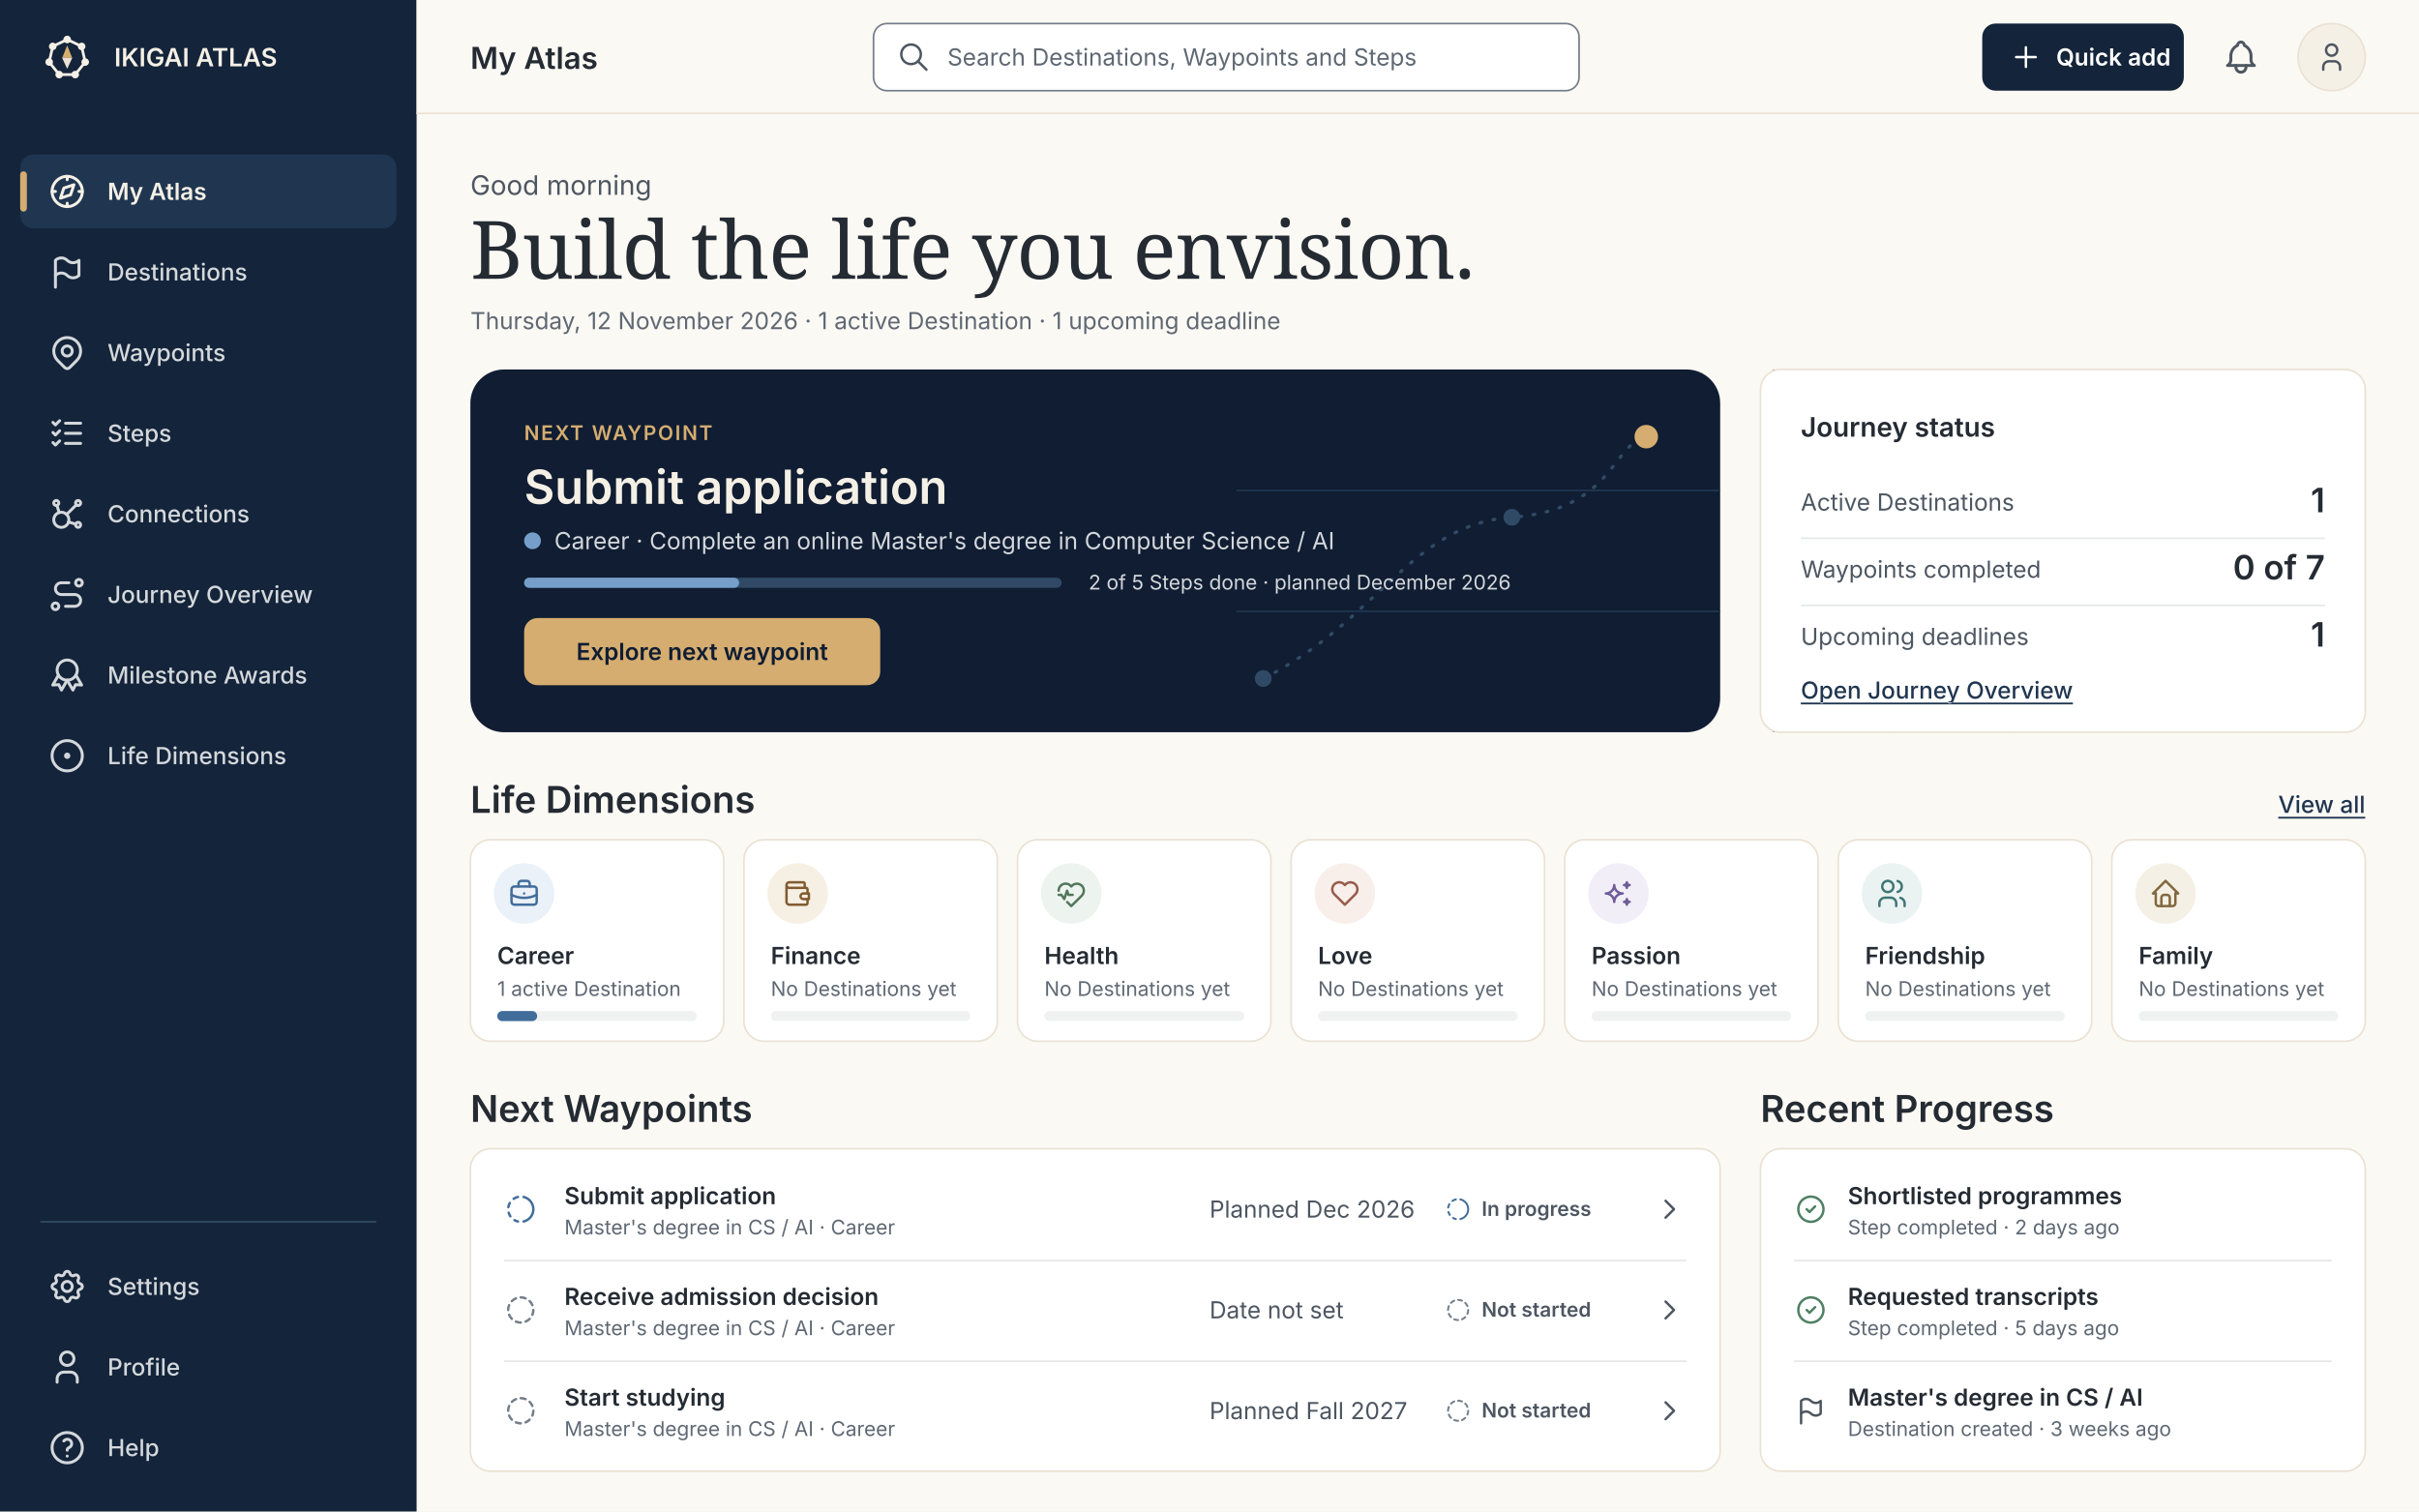
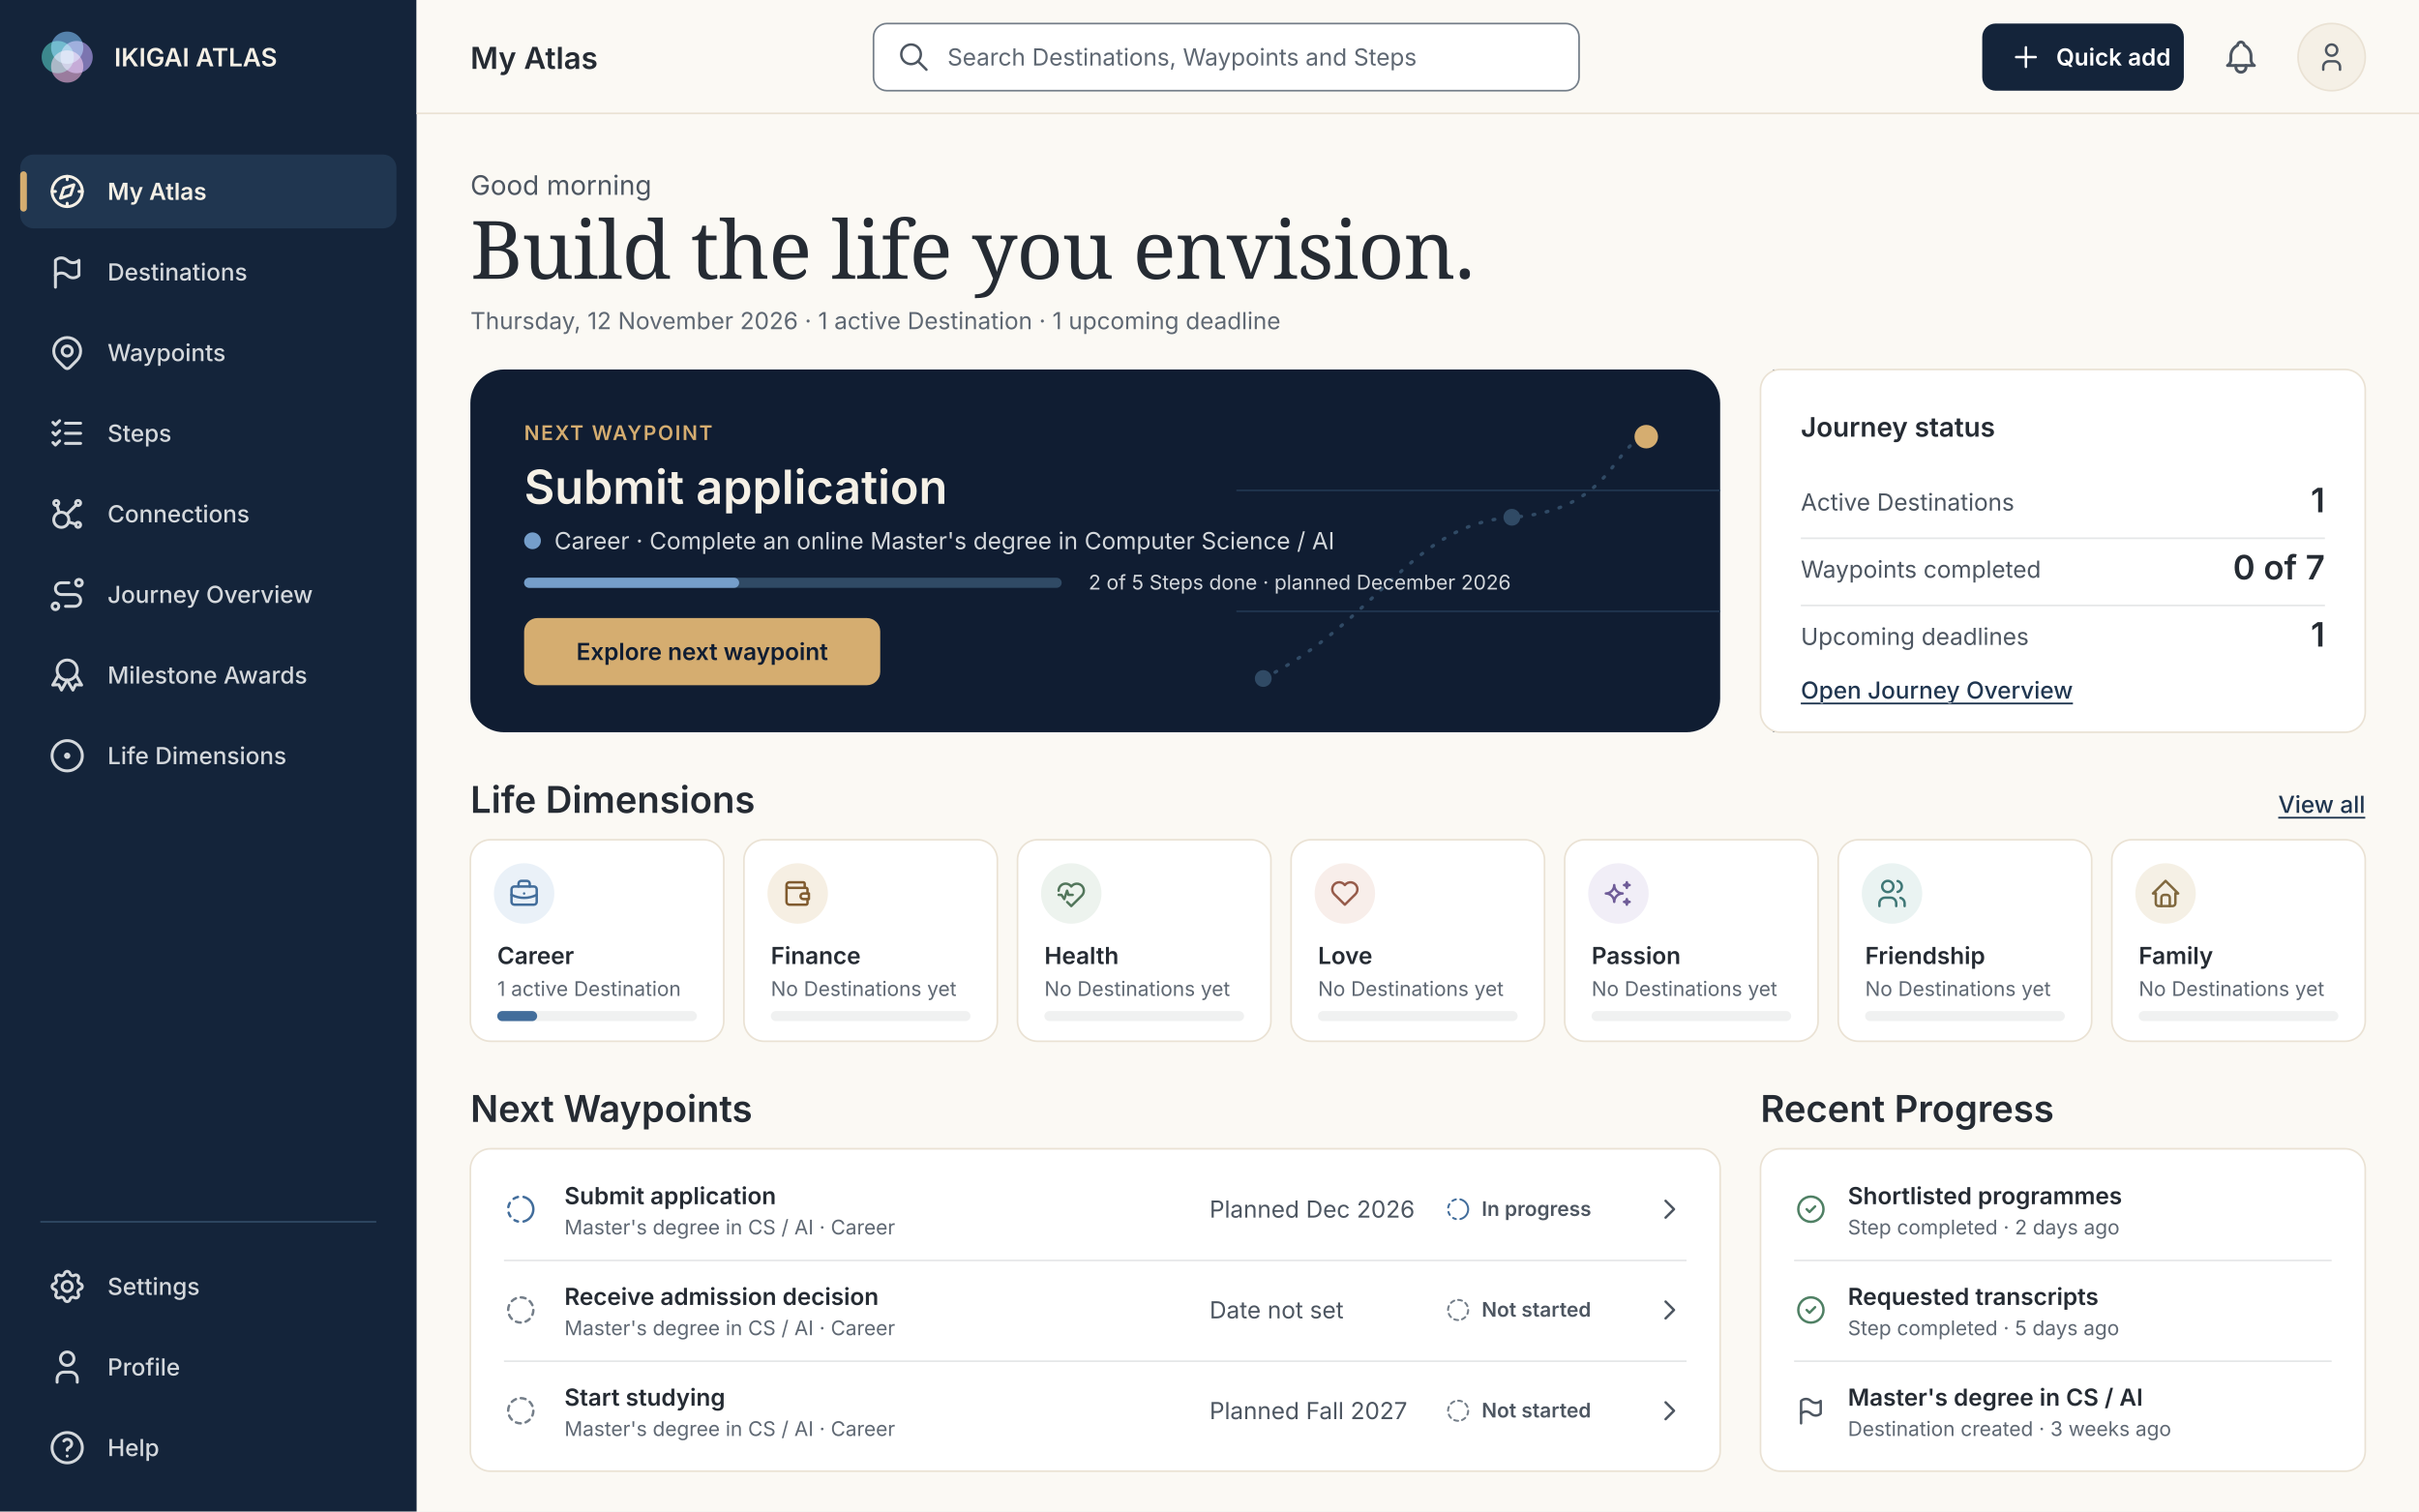
<svg xmlns="http://www.w3.org/2000/svg" viewBox="0 0 1440 900" width="1440" height="900" role="img" aria-labelledby="mock-title mock-desc" font-family="Inter, 'Inter Variable', -apple-system, BlinkMacSystemFont, 'Segoe UI', sans-serif">
  <defs>
    <symbol id="brand-on-dark" viewBox="0 0 64 64">
-       <polygon points="32,11 49.2,19.28 53.45,37.9 41.55,52.82 22.45,52.82 10.55,37.9 14.8,19.28" fill="none" stroke="#F5F0E6" stroke-width="3.25" stroke-linejoin="round" />
-       <g fill="#F5F0E6">
-         <circle cx="32" cy="11" r="4.5" />
-         <circle cx="49.2" cy="19.28" r="4.5" />
-         <circle cx="53.45" cy="37.9" r="4.5" />
-         <circle cx="41.55" cy="52.82" r="4.5" />
-         <circle cx="22.45" cy="52.82" r="4.5" />
-         <circle cx="10.55" cy="37.9" r="4.5" />
-         <circle cx="14.8" cy="19.28" r="4.5" />
-       </g>
-       <path d="M32 18 38 33H26Z" fill="#D5AD70" />
-       <path d="M26 33H38L32 46Z" fill="#EAE2D4" />
+       <circle cx="32" cy="20.8" r="19.2" fill="#5685B5" opacity="0.82" style="mix-blend-mode:screen" />
+       <circle cx="20.8" cy="32" r="19.2" fill="#348F84" opacity="0.82" style="mix-blend-mode:screen" />
+       <circle cx="43.2" cy="32" r="19.2" fill="#8A73BB" opacity="0.82" style="mix-blend-mode:screen" />
+       <circle cx="32" cy="43.2" r="19.2" fill="#B17D9E" opacity="0.82" style="mix-blend-mode:screen" />
    </symbol>
    <symbol id="i-compass" viewBox="0 0 24 24" fill="none" stroke-width="1.75" stroke-linecap="round" stroke-linejoin="round">
      <path d="M8 16l2 -6l6 -2l-2 6l-6 2" />
      <path d="M3 12a9 9 0 1 0 18 0a9 9 0 1 0 -18 0" />
      <path d="M12 3l0 2" />
      <path d="M12 19l0 2" />
      <path d="M3 12l2 0" />
      <path d="M19 12l2 0" />
    </symbol>
    <symbol id="i-flag" viewBox="0 0 24 24" fill="none" stroke-width="1.75" stroke-linecap="round" stroke-linejoin="round">
      <path d="M5 5a5 5 0 0 1 7 0a5 5 0 0 0 7 0v9a5 5 0 0 1 -7 0a5 5 0 0 0 -7 0v-9" />
      <path d="M5 21v-7" />
    </symbol>
    <symbol id="i-map-pin" viewBox="0 0 24 24" fill="none" stroke-width="1.75" stroke-linecap="round" stroke-linejoin="round">
      <path d="M9 11a3 3 0 1 0 6 0a3 3 0 0 0 -6 0" />
      <path d="M17.657 16.657l-4.243 4.243a2 2 0 0 1 -2.827 0l-4.244 -4.243a8 8 0 1 1 11.314 0" />
    </symbol>
    <symbol id="i-list-check" viewBox="0 0 24 24" fill="none" stroke-width="1.75" stroke-linecap="round" stroke-linejoin="round">
      <path d="M3.5 5.5l1.5 1.5l2.5 -2.5" />
      <path d="M3.5 11.5l1.5 1.5l2.5 -2.5" />
      <path d="M3.5 17.5l1.5 1.5l2.5 -2.5" />
      <path d="M11 6l9 0" />
      <path d="M11 12l9 0" />
      <path d="M11 18l9 0" />
    </symbol>
    <symbol id="i-affiliate" viewBox="0 0 24 24" fill="none" stroke-width="1.75" stroke-linecap="round" stroke-linejoin="round">
      <path d="M5.931 6.936l1.275 4.249m5.607 5.609l4.251 1.275" />
      <path d="M11.683 12.317l5.759 -5.759" />
      <path d="M4 5.5a1.5 1.5 0 1 0 3 0a1.5 1.5 0 1 0 -3 0" />
      <path d="M17 5.5a1.5 1.5 0 1 0 3 0a1.5 1.5 0 1 0 -3 0" />
      <path d="M17 18.5a1.5 1.5 0 1 0 3 0a1.5 1.5 0 1 0 -3 0" />
      <path d="M4 15.5a4.5 4.5 0 1 0 9 0a4.5 4.5 0 1 0 -9 0" />
    </symbol>
    <symbol id="i-route" viewBox="0 0 24 24" fill="none" stroke-width="1.75" stroke-linecap="round" stroke-linejoin="round">
      <path d="M3 19a2 2 0 1 0 4 0a2 2 0 0 0 -4 0" />
      <path d="M19 7a2 2 0 1 0 0 -4a2 2 0 0 0 0 4" />
      <path d="M11 19h5.5a3.5 3.5 0 0 0 0 -7h-8a3.5 3.5 0 0 1 0 -7h4.5" />
    </symbol>
    <symbol id="i-award" viewBox="0 0 24 24" fill="none" stroke-width="1.75" stroke-linecap="round" stroke-linejoin="round">
      <path d="M6 9a6 6 0 1 0 12 0a6 6 0 1 0 -12 0" />
      <path d="M12 15l3.4 5.89l1.598 -3.233l3.598 .232l-3.4 -5.889" />
      <path d="M6.802 12l-3.4 5.89l3.598 -.233l1.598 3.232l3.4 -5.889" />
    </symbol>
    <symbol id="i-circle-dot" viewBox="0 0 24 24" fill="none" stroke-width="1.75" stroke-linecap="round" stroke-linejoin="round">
      <path d="M11 12a1 1 0 1 0 2 0a1 1 0 1 0 -2 0" />
      <path d="M3 12a9 9 0 1 0 18 0a9 9 0 1 0 -18 0" />
    </symbol>
    <symbol id="i-settings" viewBox="0 0 24 24" fill="none" stroke-width="1.75" stroke-linecap="round" stroke-linejoin="round">
      <path d="M10.325 4.317c.426 -1.756 2.924 -1.756 3.35 0a1.724 1.724 0 0 0 2.573 1.066c1.543 -.94 3.31 .826 2.37 2.37a1.724 1.724 0 0 0 1.065 2.572c1.756 .426 1.756 2.924 0 3.35a1.724 1.724 0 0 0 -1.066 2.573c.94 1.543 -.826 3.31 -2.37 2.37a1.724 1.724 0 0 0 -2.572 1.065c-.426 1.756 -2.924 1.756 -3.35 0a1.724 1.724 0 0 0 -2.573 -1.066c-1.543 .94 -3.31 -.826 -2.37 -2.37a1.724 1.724 0 0 0 -1.065 -2.572c-1.756 -.426 -1.756 -2.924 0 -3.35a1.724 1.724 0 0 0 1.066 -2.573c-.94 -1.543 .826 -3.31 2.37 -2.37c1 .608 2.296 .07 2.572 -1.065" />
      <path d="M9 12a3 3 0 1 0 6 0a3 3 0 0 0 -6 0" />
    </symbol>
    <symbol id="i-user" viewBox="0 0 24 24" fill="none" stroke-width="1.75" stroke-linecap="round" stroke-linejoin="round">
      <path d="M8 7a4 4 0 1 0 8 0a4 4 0 0 0 -8 0" />
      <path d="M6 21v-2a4 4 0 0 1 4 -4h4a4 4 0 0 1 4 4v2" />
    </symbol>
    <symbol id="i-help" viewBox="0 0 24 24" fill="none" stroke-width="1.75" stroke-linecap="round" stroke-linejoin="round">
      <path d="M3 12a9 9 0 1 0 18 0a9 9 0 1 0 -18 0" />
      <path d="M12 17l0 .01" />
      <path d="M12 13.5a1.5 1.5 0 0 1 1 -1.5a2.6 2.6 0 1 0 -3 -4" />
    </symbol>
    <symbol id="i-search" viewBox="0 0 24 24" fill="none" stroke-width="1.75" stroke-linecap="round" stroke-linejoin="round">
      <path d="M3 10a7 7 0 1 0 14 0a7 7 0 1 0 -14 0" />
      <path d="M21 21l-6 -6" />
    </symbol>
    <symbol id="i-plus" viewBox="0 0 24 24" fill="none" stroke-width="1.75" stroke-linecap="round" stroke-linejoin="round">
      <path d="M12 5l0 14" />
      <path d="M5 12l14 0" />
    </symbol>
    <symbol id="i-bell" viewBox="0 0 24 24" fill="none" stroke-width="1.75" stroke-linecap="round" stroke-linejoin="round">
      <path d="M10 5a2 2 0 1 1 4 0a7 7 0 0 1 4 6v3a4 4 0 0 0 2 3h-16a4 4 0 0 0 2 -3v-3a7 7 0 0 1 4 -6" />
      <path d="M9 17v1a3 3 0 0 0 6 0v-1" />
    </symbol>
    <symbol id="i-progress" viewBox="0 0 24 24" fill="none" stroke-width="1.75" stroke-linecap="round" stroke-linejoin="round">
      <path d="M10 20.777a8.942 8.942 0 0 1 -2.48 -.969" />
      <path d="M14 3.223a9.003 9.003 0 0 1 0 17.554" />
      <path d="M4.579 17.093a8.961 8.961 0 0 1 -1.227 -2.592" />
      <path d="M3.124 10.5c.16 -.95 .468 -1.85 .9 -2.675l.169 -.305" />
      <path d="M6.907 4.579a8.954 8.954 0 0 1 3.093 -1.356" />
    </symbol>
    <symbol id="i-circle-dashed" viewBox="0 0 24 24" fill="none" stroke-width="1.75" stroke-linecap="round" stroke-linejoin="round">
      <path d="M8.56 3.69a9 9 0 0 0 -2.92 1.95" />
      <path d="M3.69 8.56a9 9 0 0 0 -.69 3.44" />
      <path d="M3.69 15.44a9 9 0 0 0 1.95 2.92" />
      <path d="M8.56 20.31a9 9 0 0 0 3.44 .69" />
      <path d="M15.44 20.31a9 9 0 0 0 2.92 -1.95" />
      <path d="M20.31 15.44a9 9 0 0 0 .69 -3.44" />
      <path d="M20.31 8.56a9 9 0 0 0 -1.95 -2.92" />
      <path d="M15.44 3.69a9 9 0 0 0 -3.44 -.69" />
    </symbol>
    <symbol id="i-circle-check" viewBox="0 0 24 24" fill="none" stroke-width="1.75" stroke-linecap="round" stroke-linejoin="round">
      <path d="M3 12a9 9 0 1 0 18 0a9 9 0 1 0 -18 0" />
      <path d="M9 12l2 2l4 -4" />
    </symbol>
    <symbol id="i-chevron-right" viewBox="0 0 24 24" fill="none" stroke-width="1.75" stroke-linecap="round" stroke-linejoin="round">
      <path d="M9 6l6 6l-6 6" />
    </symbol>
    <symbol id="i-briefcase" viewBox="0 0 24 24" fill="none" stroke-width="1.75" stroke-linecap="round" stroke-linejoin="round">
      <path d="M3 9a2 2 0 0 1 2 -2h14a2 2 0 0 1 2 2v9a2 2 0 0 1 -2 2h-14a2 2 0 0 1 -2 -2l0 -9" />
      <path d="M8 7v-2a2 2 0 0 1 2 -2h4a2 2 0 0 1 2 2v2" />
      <path d="M12 12l0 .01" />
      <path d="M3 13a20 20 0 0 0 18 0" />
    </symbol>
    <symbol id="i-wallet" viewBox="0 0 24 24" fill="none" stroke-width="1.75" stroke-linecap="round" stroke-linejoin="round">
      <path d="M17 8v-3a1 1 0 0 0 -1 -1h-10a2 2 0 0 0 0 4h12a1 1 0 0 1 1 1v3m0 4v3a1 1 0 0 1 -1 1h-12a2 2 0 0 1 -2 -2v-12" />
      <path d="M20 12v4h-4a2 2 0 0 1 0 -4h4" />
    </symbol>
    <symbol id="i-heartbeat" viewBox="0 0 24 24" fill="none" stroke-width="1.75" stroke-linecap="round" stroke-linejoin="round">
      <path d="M19.5 13.572l-7.5 7.428l-2.896 -2.868m-6.117 -8.104a5 5 0 0 1 9.013 -3.022a5 5 0 1 1 7.5 6.572" />
      <path d="M3 13h2l2 3l2 -6l1 3h3" />
    </symbol>
    <symbol id="i-heart" viewBox="0 0 24 24" fill="none" stroke-width="1.75" stroke-linecap="round" stroke-linejoin="round">
      <path d="M19.5 12.572l-7.5 7.428l-7.5 -7.428a5 5 0 1 1 7.5 -6.566a5 5 0 1 1 7.5 6.572" />
    </symbol>
    <symbol id="i-sparkles" viewBox="0 0 24 24" fill="none" stroke-width="1.75" stroke-linecap="round" stroke-linejoin="round">
      <path d="M16 18a2 2 0 0 1 2 2a2 2 0 0 1 2 -2a2 2 0 0 1 -2 -2a2 2 0 0 1 -2 2m0 -12a2 2 0 0 1 2 2a2 2 0 0 1 2 -2a2 2 0 0 1 -2 -2a2 2 0 0 1 -2 2m-7 12a6 6 0 0 1 6 -6a6 6 0 0 1 -6 -6a6 6 0 0 1 -6 6a6 6 0 0 1 6 6" />
    </symbol>
    <symbol id="i-users" viewBox="0 0 24 24" fill="none" stroke-width="1.75" stroke-linecap="round" stroke-linejoin="round">
      <path d="M5 7a4 4 0 1 0 8 0a4 4 0 1 0 -8 0" />
      <path d="M3 21v-2a4 4 0 0 1 4 -4h4a4 4 0 0 1 4 4v2" />
      <path d="M16 3.13a4 4 0 0 1 0 7.75" />
      <path d="M21 21v-2a4 4 0 0 0 -3 -3.85" />
    </symbol>
    <symbol id="i-home" viewBox="0 0 24 24" fill="none" stroke-width="1.75" stroke-linecap="round" stroke-linejoin="round">
      <path d="M5 12l-2 0l9 -9l9 9l-2 0" />
      <path d="M5 12v7a2 2 0 0 0 2 2h10a2 2 0 0 0 2 -2v-7" />
      <path d="M9 21v-6a2 2 0 0 1 2 -2h2a2 2 0 0 1 2 2v6" />
    </symbol>
  </defs>
  <rect x="0" y="0" width="1440" height="900" fill="#FBF9F4" />
  <g id="sidebar" data-surface="inverse">
    <rect x="0" y="0" width="248" height="900" fill="#14243A" />
    <use href="#brand-on-dark" x="24" y="18" width="32" height="32" />
    <text x="68" y="39.5" font-size="15" font-weight="600" fill="#F5F0E6" textLength="117" lengthAdjust="spacing">IKIGAI ATLAS</text>
    <rect x="12" y="92" width="224" height="44" rx="8" fill="#203650" />
    <rect x="12" y="102" width="4" height="24" rx="2" fill="#D5AD70" />
    <use href="#i-compass" x="28" y="102" width="24" height="24" stroke="#F5F0E6" />
    <text x="64" y="119" font-size="14" font-weight="600" fill="#F5F0E6">My Atlas</text>
    <use href="#i-flag" x="28" y="150" width="24" height="24" stroke="#D4D8DC" />
    <text x="64" y="167" font-size="14" font-weight="500" fill="#D4D8DC">Destinations</text>
    <use href="#i-map-pin" x="28" y="198" width="24" height="24" stroke="#D4D8DC" />
    <text x="64" y="215" font-size="14" font-weight="500" fill="#D4D8DC">Waypoints</text>
    <use href="#i-list-check" x="28" y="246" width="24" height="24" stroke="#D4D8DC" />
    <text x="64" y="263" font-size="14" font-weight="500" fill="#D4D8DC">Steps</text>
    <use href="#i-affiliate" x="28" y="294" width="24" height="24" stroke="#D4D8DC" />
    <text x="64" y="311" font-size="14" font-weight="500" fill="#D4D8DC">Connections</text>
    <use href="#i-route" x="28" y="342" width="24" height="24" stroke="#D4D8DC" />
    <text x="64" y="359" font-size="14" font-weight="500" fill="#D4D8DC">Journey Overview</text>
    <use href="#i-award" x="28" y="390" width="24" height="24" stroke="#D4D8DC" />
    <text x="64" y="407" font-size="14" font-weight="500" fill="#D4D8DC">Milestone Awards</text>
    <use href="#i-circle-dot" x="28" y="438" width="24" height="24" stroke="#D4D8DC" />
    <text x="64" y="455" font-size="14" font-weight="500" fill="#D4D8DC">Life Dimensions</text>
    <line x1="24" y1="727.5" x2="224" y2="727.5" stroke="#304A65" stroke-width="1" />
    <use href="#i-settings" x="28" y="754" width="24" height="24" stroke="#D4D8DC" />
    <text x="64" y="771" font-size="14" font-weight="500" fill="#D4D8DC">Settings</text>
    <use href="#i-user" x="28" y="802" width="24" height="24" stroke="#D4D8DC" />
    <text x="64" y="819" font-size="14" font-weight="500" fill="#D4D8DC">Profile</text>
    <use href="#i-help" x="28" y="850" width="24" height="24" stroke="#D4D8DC" />
    <text x="64" y="867" font-size="14" font-weight="500" fill="#D4D8DC">Help</text>
  </g>
  <g id="top-bar">
    <rect x="248" y="0" width="1192" height="68" fill="#FBF9F4" />
    <line x1="248" y1="67.5" x2="1440" y2="67.5" stroke="#EAE2D4" stroke-width="1" />
    <text x="280" y="41" font-size="18" font-weight="600" fill="#252B33">My Atlas</text>
    <rect x="520" y="14" width="420" height="40" rx="8" fill="#FFFFFF" stroke="#747E89" />
    <use href="#i-search" x="534" y="24" width="20" height="20" stroke="#4D5661" />
    <text x="564" y="39" font-size="14" fill="#5F6873">Search Destinations, Waypoints and Steps</text>
    <rect x="1180" y="14" width="120" height="40" rx="8" fill="#14243A" />
    <use href="#i-plus" x="1196" y="24" width="20" height="20" stroke="#FFFFFF" />
    <text x="1224" y="39" font-size="14" font-weight="600" fill="#FFFFFF">Quick add</text>
    <use href="#i-bell" x="1322" y="22" width="24" height="24" stroke="#4D5661" />
    <circle cx="1388" cy="34" r="20" fill="#F5F0E6" stroke="#EAE2D4" />
    <use href="#i-user" x="1378" y="24" width="20" height="20" stroke="#4D5661" />
  </g>
  <g id="content">
    <text x="280" y="116" font-size="16" fill="#4D5661">Good morning</text>
    <text x="280" y="166" font-family="'DM Serif Display', Georgia, serif" font-size="48" fill="#252B33" letter-spacing="-0.48">Build the life you envision.</text>
    <text x="280" y="196" font-size="14" fill="#5F6873">Thursday, 12 November 2026 · 1 active Destination · 1 upcoming deadline</text>
    <rect x="280" y="220" width="744" height="216" rx="20" fill="#101D32" />
    <line x1="1056" y1="220" x2="1056" y2="436" stroke="#203650" stroke-width="1" />
    <line x1="1128" y1="220" x2="1128" y2="436" stroke="#203650" stroke-width="1" />
    <line x1="1200" y1="220" x2="1200" y2="436" stroke="#203650" stroke-width="1" />
    <line x1="736" y1="292" x2="1024" y2="292" stroke="#203650" stroke-width="1" />
    <line x1="736" y1="364" x2="1024" y2="364" stroke="#203650" stroke-width="1" />
    <path d="M752 404 C820 370 840 312 900 308 S960 264 980 260" fill="none" stroke="#304A65" stroke-width="2" stroke-linecap="round" stroke-dasharray="1 7" />
    <circle cx="752" cy="404" r="5" fill="#304A65" />
    <circle cx="900" cy="308" r="5" fill="#304A65" />
    <circle cx="980" cy="260" r="7" fill="#D5AD70" />
    <text x="312" y="262" font-size="12" font-weight="600" fill="#D5AD70" letter-spacing="0.96">NEXT WAYPOINT</text>
    <text x="312" y="300" font-size="28" font-weight="600" fill="#F5F0E6">Submit application</text>
    <circle cx="317" cy="322" r="5" fill="#759ECA" />
    <text x="330" y="327" font-size="14" fill="#D4D8DC">Career · Complete an online Master's degree in Computer Science / AI</text>
    <rect x="312" y="344" width="320" height="6" rx="3" fill="#304A65" />
    <rect x="312" y="344" width="128" height="6" rx="3" fill="#759ECA" />
    <text x="648" y="351" font-size="12" fill="#D4D8DC">2 of 5 Steps done · planned December 2026</text>
    <rect x="312" y="368" width="212" height="40" rx="8" fill="#D5AD70" />
    <text x="418" y="393" font-size="14" font-weight="600" fill="#101D32" text-anchor="middle">Explore next waypoint</text>
    <rect x="1048" y="220" width="360" height="216" rx="12" fill="#FFFFFF" stroke="#EAE2D4" />
    <text x="1072" y="260" font-size="16" font-weight="600" fill="#252B33">Journey status</text>
    <text x="1072" y="304" font-size="14" fill="#4D5661">Active Destinations</text>
    <text x="1384" y="305" font-size="20" font-weight="600" fill="#252B33" text-anchor="end">1</text>
    <line x1="1072" y1="320.5" x2="1384" y2="320.5" stroke="#E5E7E8" stroke-width="1" />
    <text x="1072" y="344" font-size="14" fill="#4D5661">Waypoints completed</text>
    <text x="1384" y="345" font-size="20" font-weight="600" fill="#252B33" text-anchor="end">0 of 7</text>
    <line x1="1072" y1="360.5" x2="1384" y2="360.5" stroke="#E5E7E8" stroke-width="1" />
    <text x="1072" y="384" font-size="14" fill="#4D5661">Upcoming deadlines</text>
    <text x="1384" y="385" font-size="20" font-weight="600" fill="#252B33" text-anchor="end">1</text>
    <text x="1072" y="416" font-size="14" font-weight="500" fill="#203650" text-decoration="underline">Open Journey Overview</text>
    <text x="280" y="484" font-size="22" font-weight="600" fill="#252B33">Life Dimensions</text>
    <text x="1408" y="484" font-size="14" font-weight="500" fill="#203650" text-anchor="end" text-decoration="underline">View all</text>
    <g id="dimension-career">
      <rect x="280" y="500" width="150.86" height="120" rx="12" fill="#FFFFFF" stroke="#EAE2D4" />
      <circle cx="312" cy="532" r="18" fill="#EAF1F8" />
      <use href="#i-briefcase" x="302" y="522" width="20" height="20" stroke="#426D9B" />
      <text x="296" y="574" font-size="14" font-weight="600" fill="#252B33">Career</text>
      <text x="296" y="593" font-size="12" fill="#5F6873">1 active Destination</text>
      <rect x="296" y="602" width="118.86" height="6" rx="3" fill="#F0F1F1" />
      <rect x="296" y="602" width="23.77" height="6" rx="3" fill="#426D9B" />
    </g>
    <g id="dimension-finance">
      <rect x="442.86" y="500" width="150.86" height="120" rx="12" fill="#FFFFFF" stroke="#EAE2D4" />
      <circle cx="474.86" cy="532" r="18" fill="#F6EFE3" />
      <use href="#i-wallet" x="464.86" y="522" width="20" height="20" stroke="#805B2F" />
      <text x="458.86" y="574" font-size="14" font-weight="600" fill="#252B33">Finance</text>
      <text x="458.86" y="593" font-size="12" fill="#5F6873">No Destinations yet</text>
      <rect x="458.86" y="602" width="118.86" height="6" rx="3" fill="#F0F1F1" />
    </g>
    <g id="dimension-health">
      <rect x="605.71" y="500" width="150.86" height="120" rx="12" fill="#FFFFFF" stroke="#EAE2D4" />
      <circle cx="637.71" cy="532" r="18" fill="#EDF3EE" />
      <use href="#i-heartbeat" x="627.71" y="522" width="20" height="20" stroke="#52765B" />
      <text x="621.71" y="574" font-size="14" font-weight="600" fill="#252B33">Health</text>
      <text x="621.71" y="593" font-size="12" fill="#5F6873">No Destinations yet</text>
      <rect x="621.71" y="602" width="118.86" height="6" rx="3" fill="#F0F1F1" />
    </g>
    <g id="dimension-love">
      <rect x="768.57" y="500" width="150.86" height="120" rx="12" fill="#FFFFFF" stroke="#EAE2D4" />
      <circle cx="800.57" cy="532" r="18" fill="#F8EEEA" />
      <use href="#i-heart" x="790.57" y="522" width="20" height="20" stroke="#965B4A" />
      <text x="784.57" y="574" font-size="14" font-weight="600" fill="#252B33">Love</text>
      <text x="784.57" y="593" font-size="12" fill="#5F6873">No Destinations yet</text>
      <rect x="784.57" y="602" width="118.86" height="6" rx="3" fill="#F0F1F1" />
    </g>
    <g id="dimension-passion">
      <rect x="931.43" y="500" width="150.86" height="120" rx="12" fill="#FFFFFF" stroke="#EAE2D4" />
      <circle cx="963.43" cy="532" r="18" fill="#F1EEF7" />
      <use href="#i-sparkles" x="953.43" y="522" width="20" height="20" stroke="#6F5C98" />
      <text x="947.43" y="574" font-size="14" font-weight="600" fill="#252B33">Passion</text>
      <text x="947.43" y="593" font-size="12" fill="#5F6873">No Destinations yet</text>
      <rect x="947.43" y="602" width="118.86" height="6" rx="3" fill="#F0F1F1" />
    </g>
    <g id="dimension-friendship">
      <rect x="1094.29" y="500" width="150.86" height="120" rx="12" fill="#FFFFFF" stroke="#EAE2D4" />
      <circle cx="1126.29" cy="532" r="18" fill="#EAF3F2" />
      <use href="#i-users" x="1116.29" y="522" width="20" height="20" stroke="#3F7776" />
      <text x="1110.29" y="574" font-size="14" font-weight="600" fill="#252B33">Friendship</text>
      <text x="1110.29" y="593" font-size="12" fill="#5F6873">No Destinations yet</text>
      <rect x="1110.29" y="602" width="118.86" height="6" rx="3" fill="#F0F1F1" />
    </g>
    <g id="dimension-family">
      <rect x="1257.14" y="500" width="150.86" height="120" rx="12" fill="#FFFFFF" stroke="#EAE2D4" />
      <circle cx="1289.14" cy="532" r="18" fill="#F5F0E5" />
      <use href="#i-home" x="1279.14" y="522" width="20" height="20" stroke="#80683E" />
      <text x="1273.14" y="574" font-size="14" font-weight="600" fill="#252B33">Family</text>
      <text x="1273.14" y="593" font-size="12" fill="#5F6873">No Destinations yet</text>
      <rect x="1273.14" y="602" width="118.86" height="6" rx="3" fill="#F0F1F1" />
    </g>
    <text x="280" y="668" font-size="22" font-weight="600" fill="#252B33">Next Waypoints</text>
    <rect x="280" y="684" width="744" height="192" rx="12" fill="#FFFFFF" stroke="#EAE2D4" />
    <use href="#i-progress" x="300" y="710" width="20" height="20" stroke="#426D9B" />
    <text x="336" y="717" font-size="14" font-weight="600" fill="#252B33">Submit application</text>
    <text x="336" y="735" font-size="12" fill="#5F6873">Master's degree in CS / AI · Career</text>
    <text x="720" y="725" font-size="14" fill="#4D5661">Planned Dec 2026</text>
    <use href="#i-progress" x="860" y="712" width="16" height="16" stroke="#426D9B" />
    <text x="882" y="724" font-size="12" font-weight="600" fill="#4D5661">In progress</text>
    <use href="#i-chevron-right" x="984" y="710" width="20" height="20" stroke="#4D5661" />
    <line x1="300" y1="750.5" x2="1004" y2="750.5" stroke="#E5E7E8" stroke-width="1" />
    <use href="#i-circle-dashed" x="300" y="770" width="20" height="20" stroke="#747E89" />
    <text x="336" y="777" font-size="14" font-weight="600" fill="#252B33">Receive admission decision</text>
    <text x="336" y="795" font-size="12" fill="#5F6873">Master's degree in CS / AI · Career</text>
    <text x="720" y="785" font-size="14" fill="#4D5661">Date not set</text>
    <use href="#i-circle-dashed" x="860" y="772" width="16" height="16" stroke="#747E89" />
    <text x="882" y="784" font-size="12" font-weight="600" fill="#4D5661">Not started</text>
    <use href="#i-chevron-right" x="984" y="770" width="20" height="20" stroke="#4D5661" />
    <line x1="300" y1="810.5" x2="1004" y2="810.5" stroke="#E5E7E8" stroke-width="1" />
    <use href="#i-circle-dashed" x="300" y="830" width="20" height="20" stroke="#747E89" />
    <text x="336" y="837" font-size="14" font-weight="600" fill="#252B33">Start studying</text>
    <text x="336" y="855" font-size="12" fill="#5F6873">Master's degree in CS / AI · Career</text>
    <text x="720" y="845" font-size="14" fill="#4D5661">Planned Fall 2027</text>
    <use href="#i-circle-dashed" x="860" y="832" width="16" height="16" stroke="#747E89" />
    <text x="882" y="844" font-size="12" font-weight="600" fill="#4D5661">Not started</text>
    <use href="#i-chevron-right" x="984" y="830" width="20" height="20" stroke="#4D5661" />
    <text x="1048" y="668" font-size="22" font-weight="600" fill="#252B33">Recent Progress</text>
    <rect x="1048" y="684" width="360" height="192" rx="12" fill="#FFFFFF" stroke="#EAE2D4" />
    <use href="#i-circle-check" x="1068" y="710" width="20" height="20" stroke="#4F8064" />
    <text x="1100" y="717" font-size="14" font-weight="600" fill="#252B33">Shortlisted programmes</text>
    <text x="1100" y="735" font-size="12" fill="#5F6873">Step completed · 2 days ago</text>
    <line x1="1068" y1="750.5" x2="1388" y2="750.5" stroke="#E5E7E8" stroke-width="1" />
    <use href="#i-circle-check" x="1068" y="770" width="20" height="20" stroke="#4F8064" />
    <text x="1100" y="777" font-size="14" font-weight="600" fill="#252B33">Requested transcripts</text>
    <text x="1100" y="795" font-size="12" fill="#5F6873">Step completed · 5 days ago</text>
    <line x1="1068" y1="810.5" x2="1388" y2="810.5" stroke="#E5E7E8" stroke-width="1" />
    <use href="#i-flag" x="1068" y="830" width="20" height="20" stroke="#4D5661" />
    <text x="1100" y="837" font-size="14" font-weight="600" fill="#252B33">Master's degree in CS / AI</text>
    <text x="1100" y="855" font-size="12" fill="#5F6873">Destination created · 3 weeks ago</text>
  </g>
</svg>
